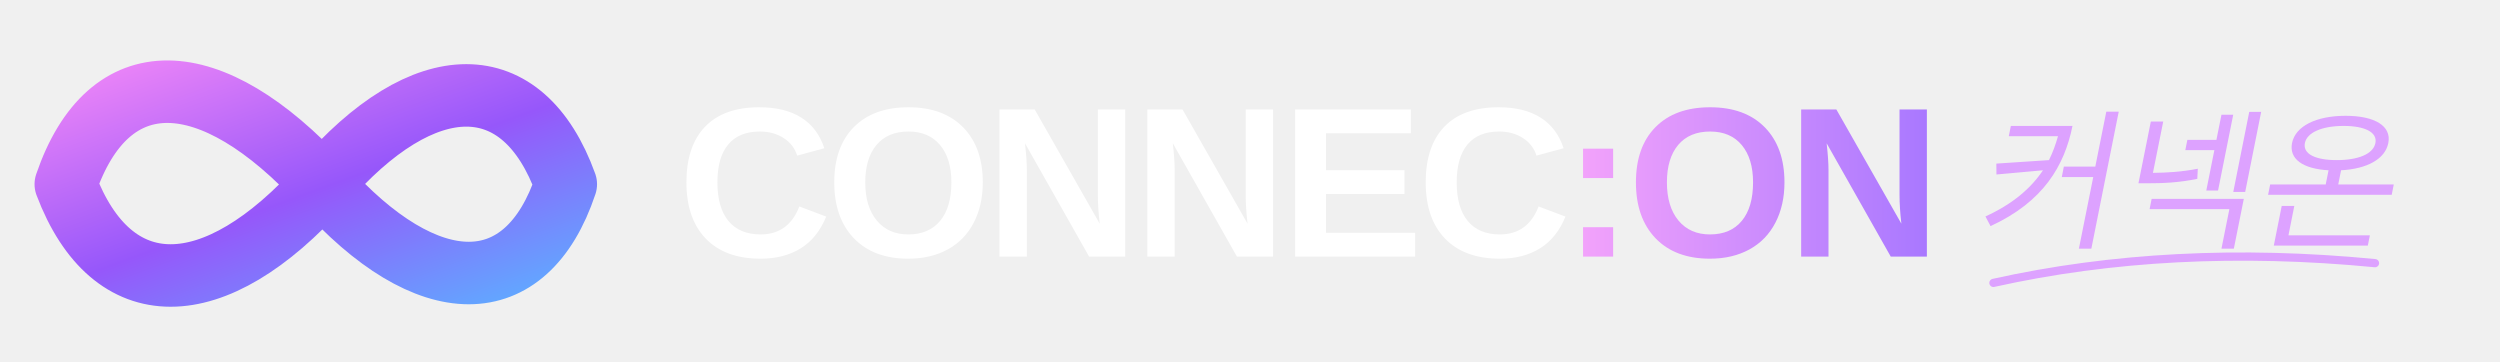
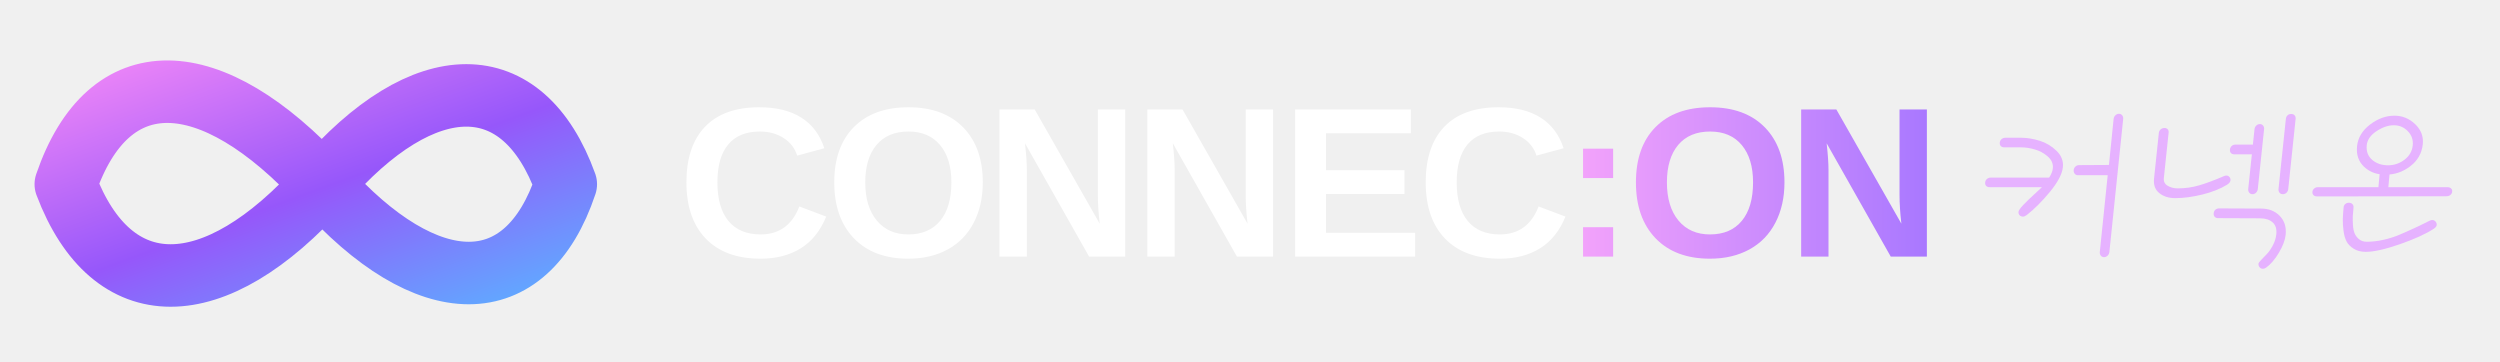
<svg xmlns="http://www.w3.org/2000/svg" width="760" height="110" viewBox="0 0 760 110" role="img" aria-label="CONNEC:ON 커넥온">
  <defs>
    <linearGradient id="loop" x1="0" y1="0" x2="1" y2="1">
      <stop stop-color="#e782f8" />
      <stop offset=".52" stop-color="#9657fa" />
      <stop offset="1" stop-color="#63a5ff" />
    </linearGradient>
    <linearGradient id="on" x1="0" y1="0" x2="1" y2="0">
      <stop stop-color="#f2a2fb" />
      <stop offset="1" stop-color="#a978ff" />
    </linearGradient>
  </defs>
  <path d="M20 56 C33 18 64 19 98 56 C130 92 160 92 172 56 C159 20 129 20 98 56 C65 93 34 93 20 56" fill="none" stroke="url(#loop)" stroke-width="19" stroke-linecap="round" stroke-linejoin="round" />
  <text x="206" y="78" fill="#fff" font-family="Arial, sans-serif" font-weight="800" font-size="65" letter-spacing="-2">CONNEC</text>
  <text x="475" y="78" fill="url(#on)" font-family="Arial, sans-serif" font-weight="800" font-size="65" letter-spacing="-2">:ON</text>
-   <text x="600" y="72" fill="#dda2ff" font-family="Nanum Pen Script, cursive, sans-serif" font-style="italic" font-size="46">커넥온</text>
-   <path d="M606 86 Q660 74 722 80" stroke="#dda2ff" stroke-width="2.5" fill="none" stroke-linecap="round" />
+   <g fill="#e6b2ff" transform="translate(598 75) skewX(-6)">
+     <g transform="scale(.052 -.052)">
+       <path transform="translate(0 0)" d="M511 465Q511 405 451 321.5Q391 238 329 185Q318 176 308 176Q296 176 287.5 184Q279 192 279 204Q279 216 303.5 245Q328 274 362 308Q396 342 401 348H95Q82 348 74 355.5Q66 363 66 376Q66 388 74.5 396Q83 404 95 404H437Q453 432 453 458Q453 498 416 527.5Q379 557 335 569Q291 581 252 581H156Q143 581 135 588.5Q127 596 127 609Q127 621 135.5 629Q144 637 156 637H248Q301 637 359 619.5Q417 602 464 560.5Q511 519 511 465ZM835 -31Q835 -43 827 -52Q819 -61 807 -61Q795 -61 787 -52Q779 -43 779 -31L778 418H604Q592 418 584 427Q576 436 576 448Q576 460 584 468.5Q592 477 604 477L779 478L778 747Q778 759 786 768Q794 777 806 777Q818 777 826 768Q834 759 834 747Z" />
+       <path transform="translate(950 0)" d="M549 388Q549 374 531 362Q476 326 393 305Q310 284 237 284Q180 284 140.5 313.5Q101 343 101 398V665Q101 678 109.5 686Q118 694 131 694Q143 694 150.5 686.5Q158 679 158 667V401Q158 371 185.5 356Q213 341 245 341Q311 341 370 359Q429 377 509 413Q515 416 522 416Q533 416 541 407.5Q549 399 549 388ZM892 337Q892 324 884 315.5Q876 307 863 307Q851 307 843 316Q835 325 835 337V747Q835 760 842.5 768Q850 776 863 776Q876 776 884 768Q892 760 892 747ZM714 337Q714 325 706 316Q698 307 686 307Q674 307 666 316Q658 325 658 337V540H556Q543 540 535 547.5Q527 555 527 568Q527 581 535 589Q543 597 556 597H658V687Q658 699 666 708Q674 717 686 717Q698 717 706 708Q714 699 714 687ZM905 69Q905 23 876 -36Q847 -95 810 -123Q802 -129 793 -129Q781 -129 772.5 -120Q764 -111 764 -99Q764 -93 777.5 -77Q791 -61 807 -42.5Q823 -24 836.5 7.5Q850 39 850 73Q850 119 821 142.5Q792 166 745 166Q704 166 622.5 166.5Q541 167 500 167Q487 167 479 175Q471 183 471 196Q471 209 479 216.5Q487 224 500 224Q541 224 622.5 223.5Q704 223 745 223Q813 223 859 180Q905 137 905 69Z" />
+       <path transform="translate(1900 0)" d="M701 599Q701 520 641.5 470.5Q582 421 502 421Q426 421 372 467Q318 513 318 588Q318 662 380.5 714Q443 766 518 766Q587 766 644 716.5Q701 667 701 599ZM643 592Q643 640 606 675Q569 710 520 710Q471 710 422.5 675.5Q374 641 374 594Q374 540 414.5 508Q455 476 511 476Q564 476 603.5 508.5Q643 541 643 592ZM872 295 115 294Q102 294 93.5 301.5Q85 309 85 321Q85 333 93.5 340.5Q102 348 115 348H468L467 428Q467 440 475.5 447.5Q484 455 496 455Q508 455 516.5 447.5Q525 440 525 428L526 348H872Q884 348 893 341Q902 334 902 322Q902 310 893.5 302.5Q885 295 872 295ZM832 127Q832 115 816 104Q751 59 628 14.5Q505 -30 434 -30Q393 -30 362.5 -12.5Q332 5 316 29.5Q300 54 291 92Q282 130 279.5 161Q277 192 277 231Q277 243 285 250Q293 257 305 257Q318 257 326.5 249Q335 241 335 228Q335 199 336 179.5Q337 160 342 129Q347 98 357 78.5Q367 59 386.5 44Q406 29 434 29Q480 29 528.5 40Q577 51 618 69Q659 87 704 109Q749 131 788 152Q795 156 803 156Q814 156 823 147Q832 138 832 127Z" />
+     </g>
+   </g>
</svg>
